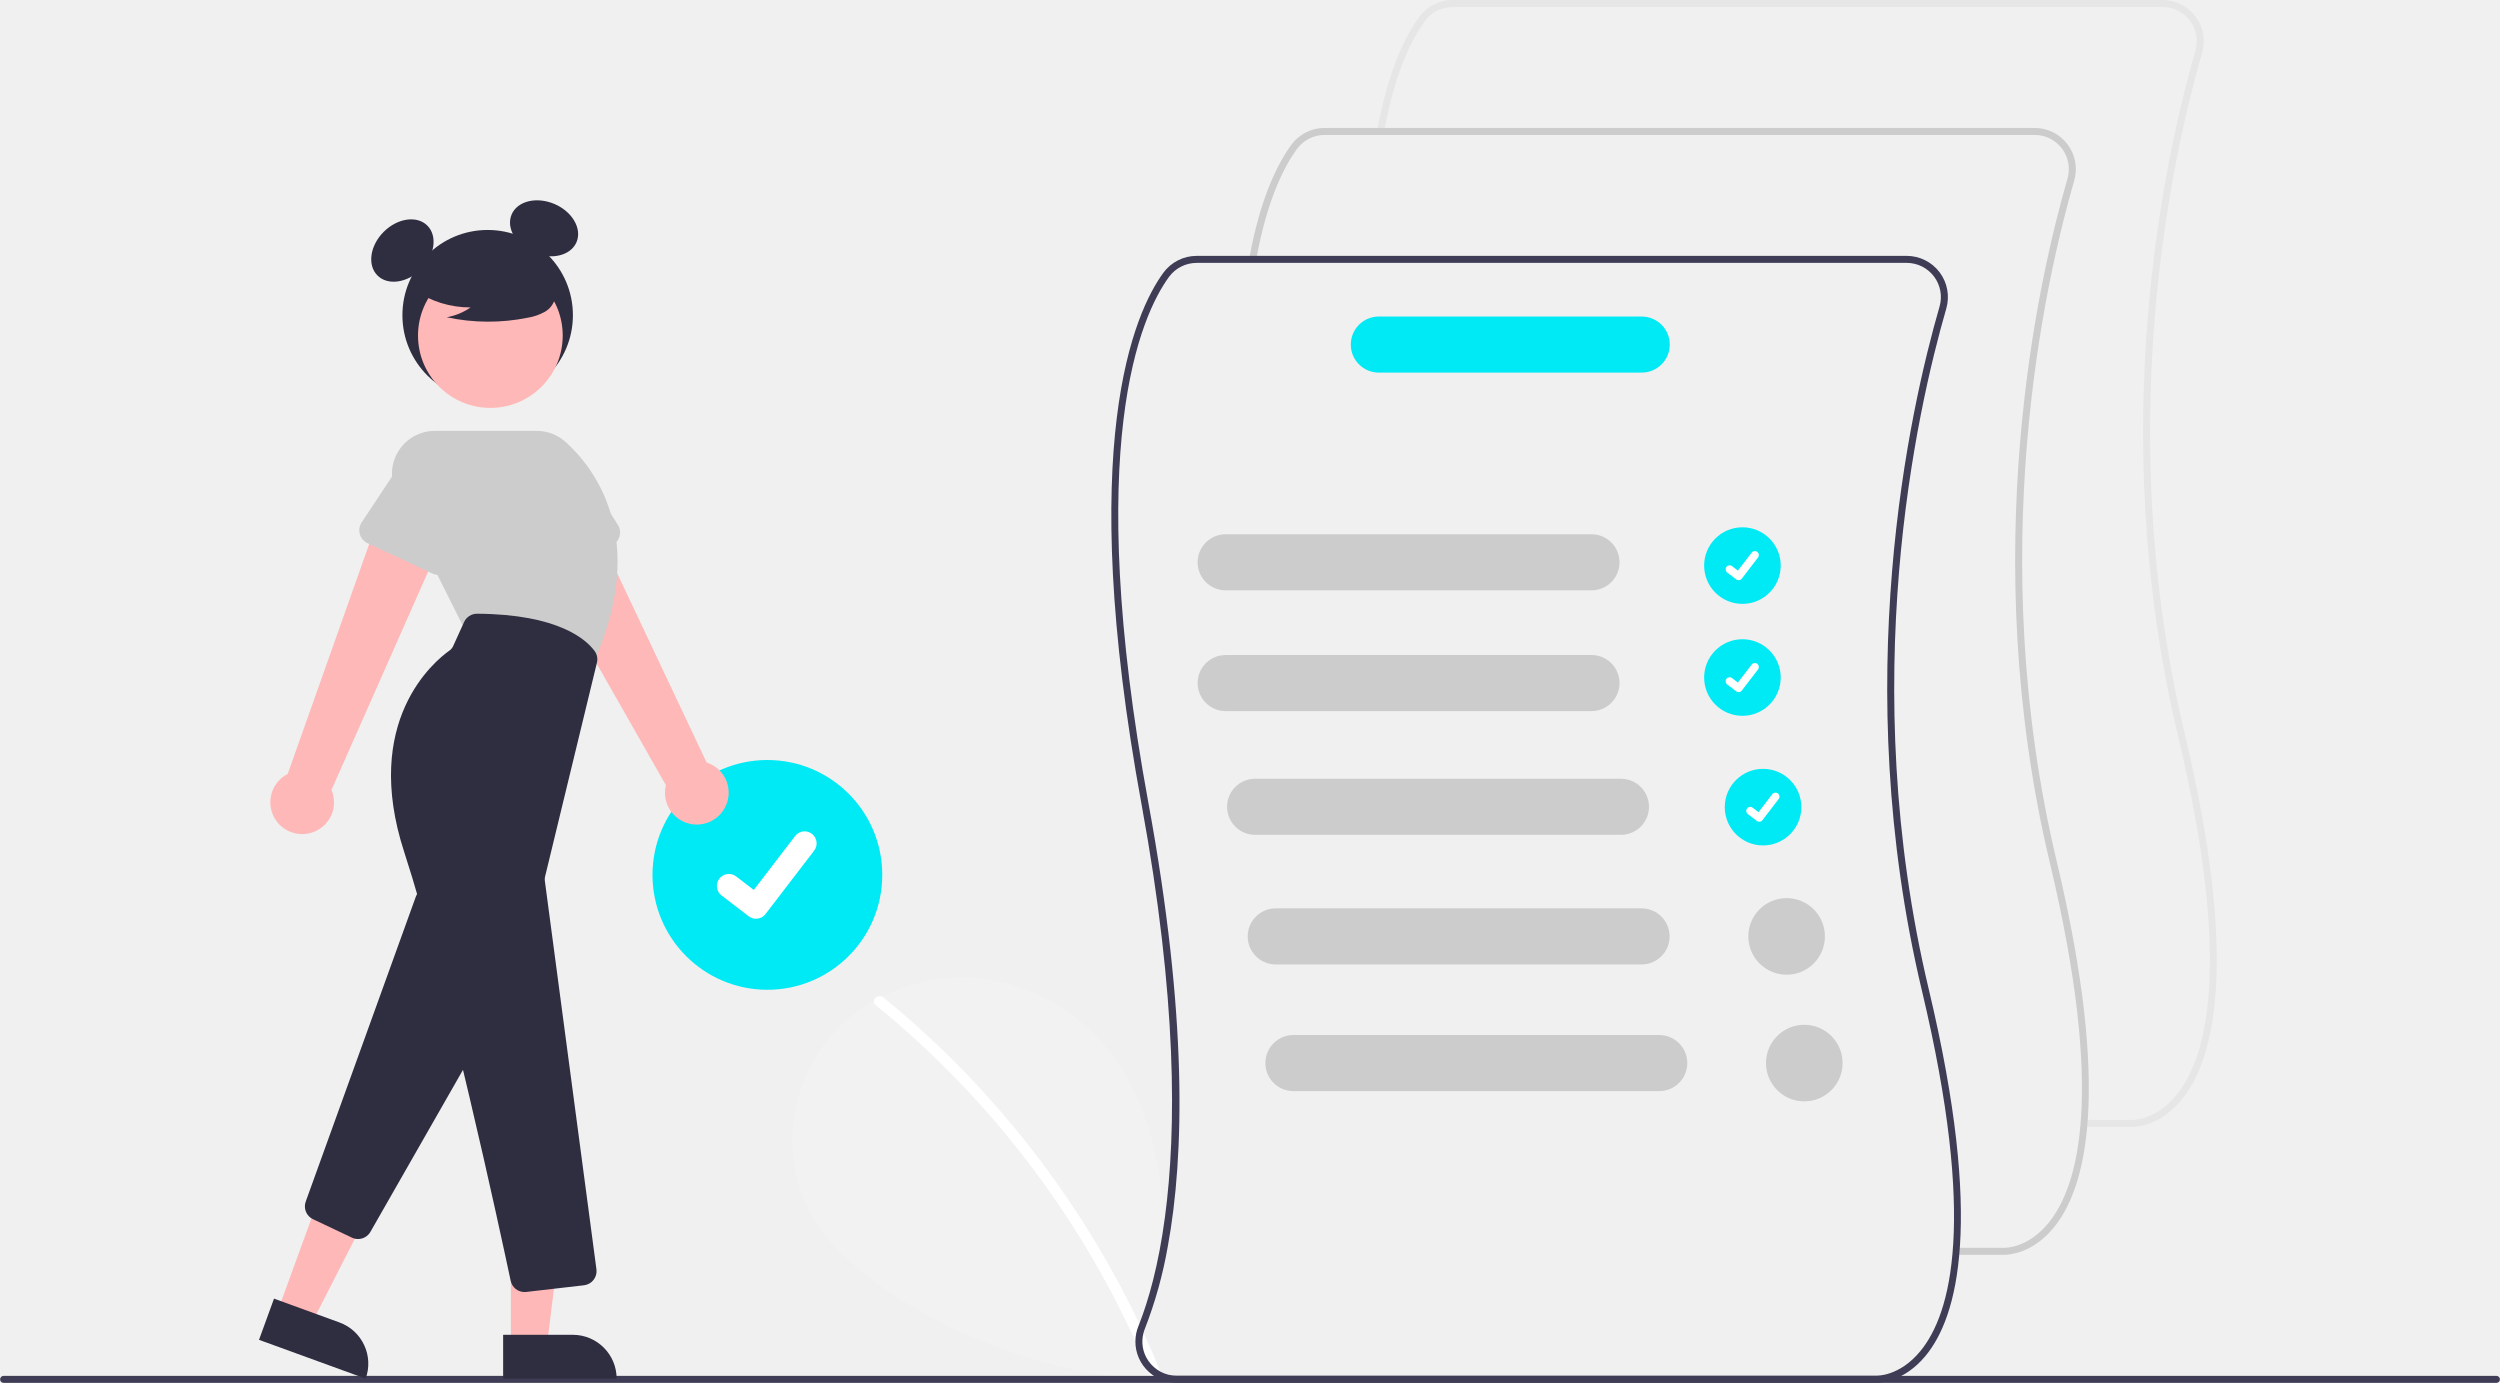
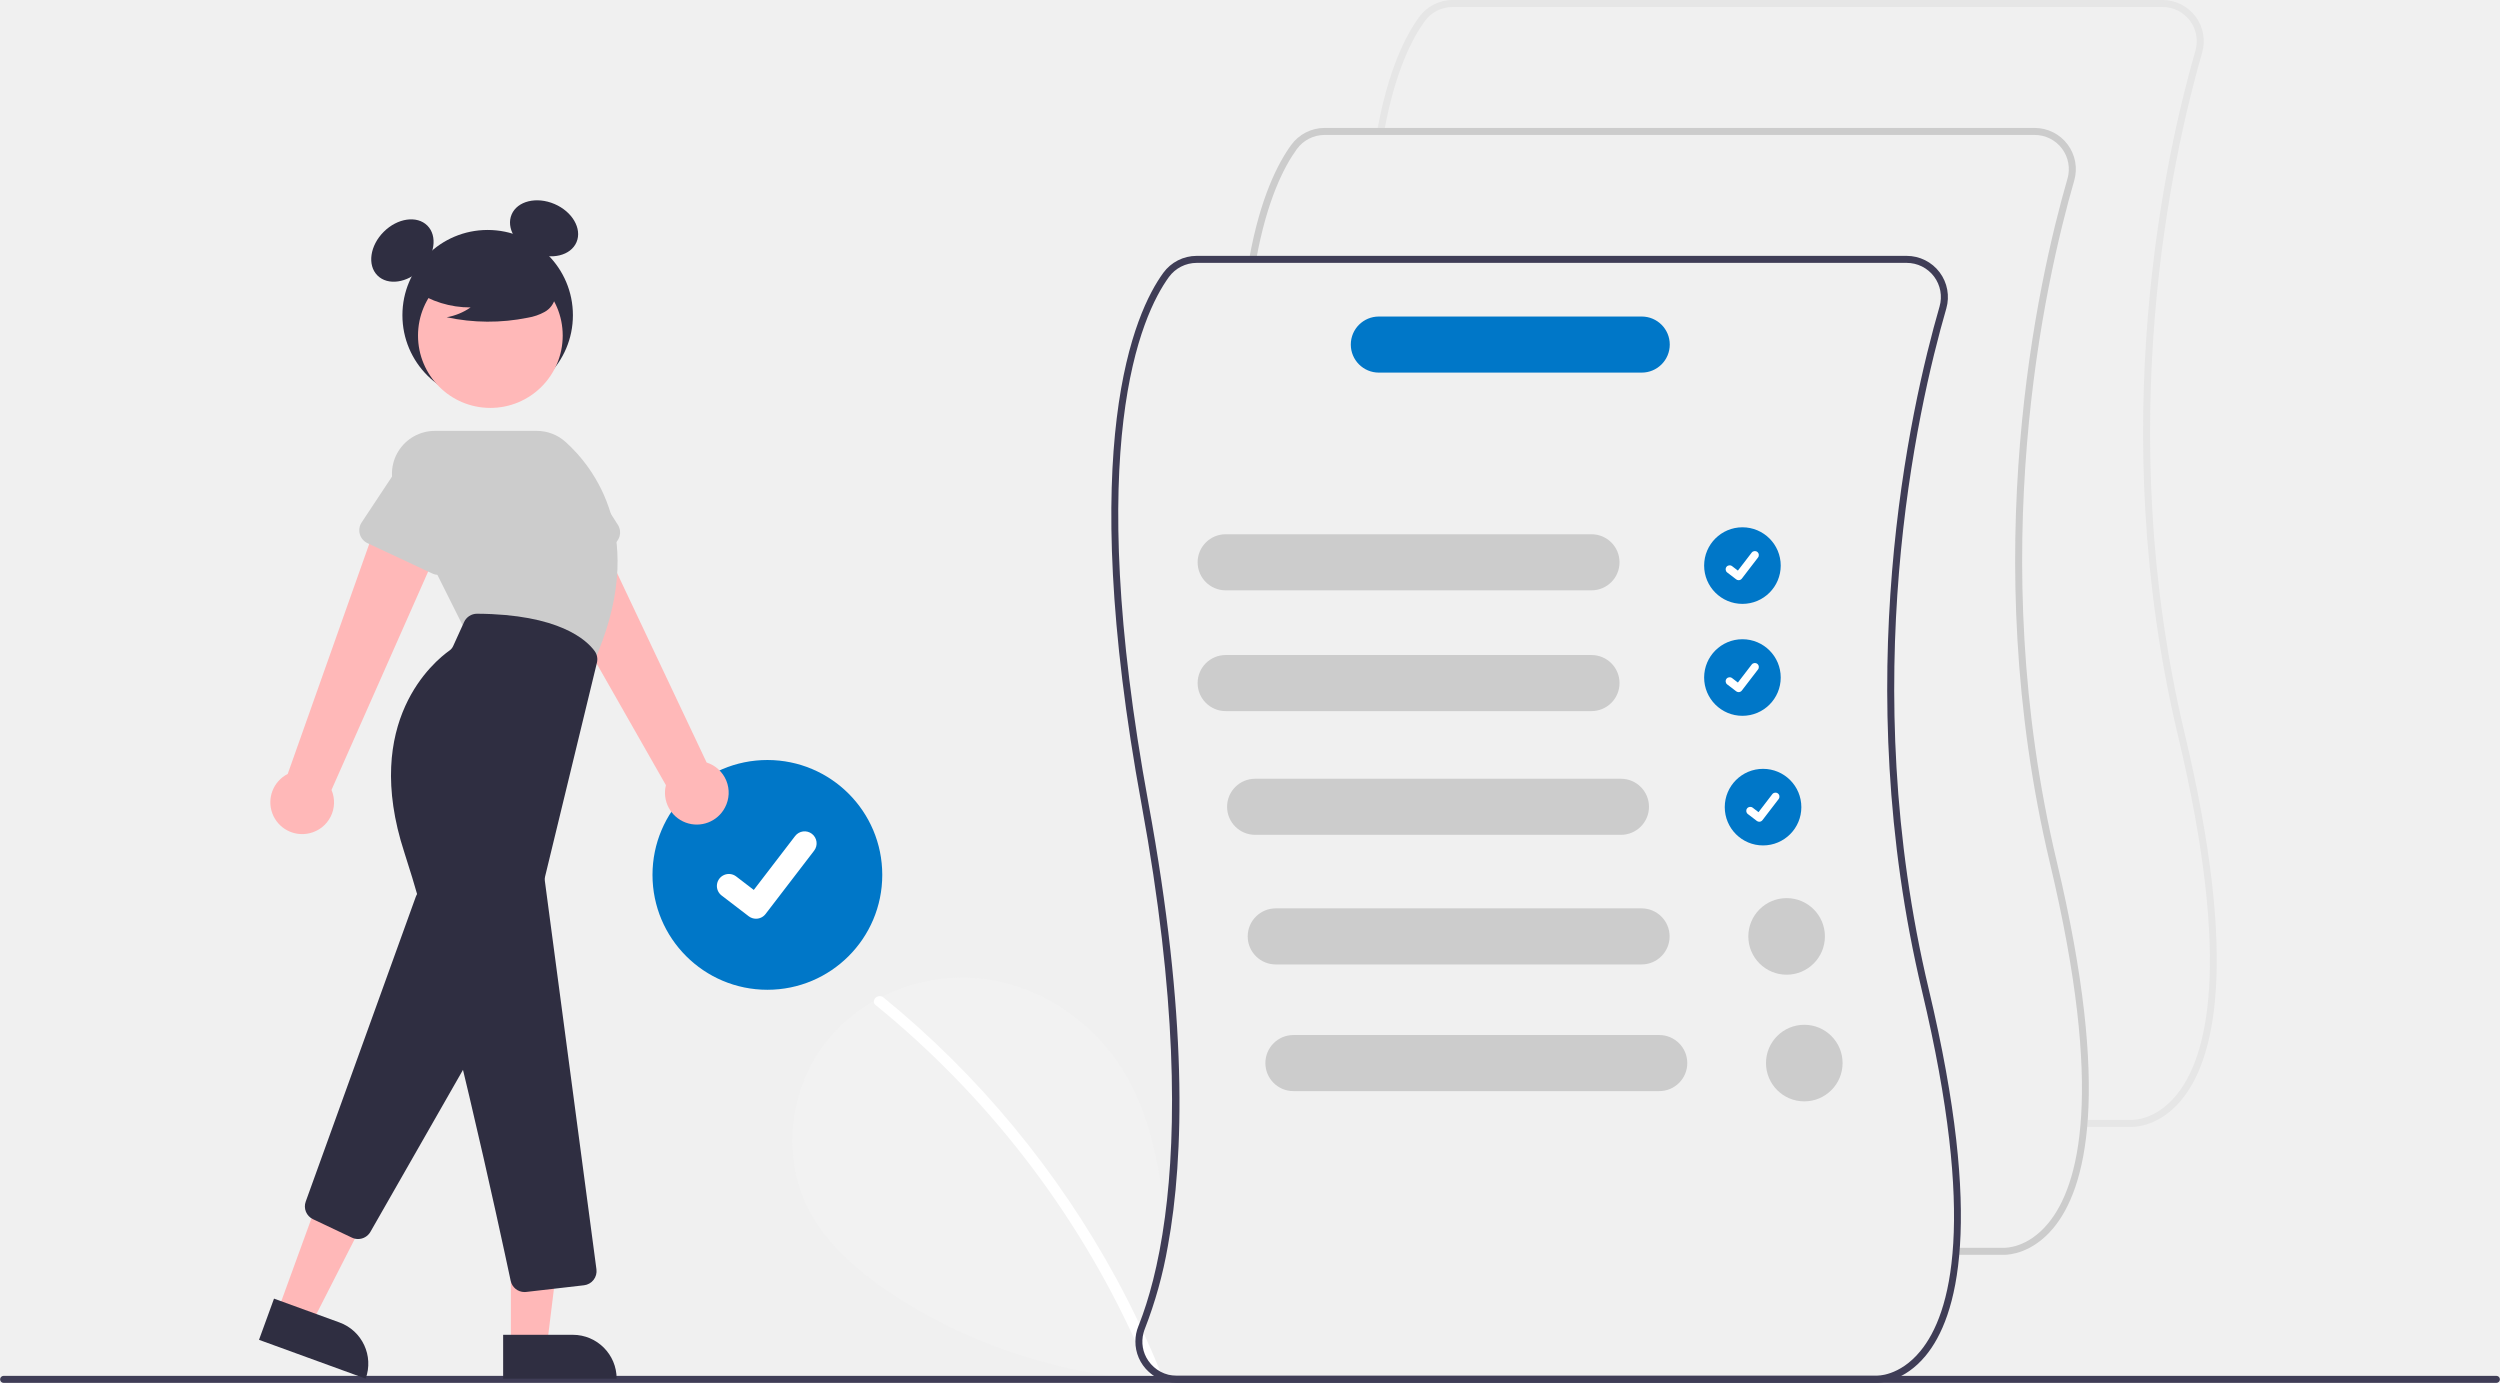
<svg xmlns="http://www.w3.org/2000/svg" data-name="Layer 1" width="848.675" height="469.443" viewBox="0 0 848.675 469.443">
  <path d="M612.366,682.319a207.534,207.534,0,0,1-40.54,1.96c-32.66-1.65-64.78-11.15-92.23-29.01-12.17-7.92-23.78-17.65-30.08-30.72-8.55-17.75-5.56-40.22,6.65-55.68a56.015,56.015,0,0,1,16.14-13.77c.92-.52,1.86-1.02,2.81-1.5a60.557,60.557,0,0,1,33.48-6.13c19.58,2.14,37.65,14.1,48.09,30.81,9.3,14.9,12.54,32.48,14.45,50.1.36,3.32.67,6.65.97,9.96a146.38,146.38,0,0,1-7.81,28.06,9.811,9.811,0,0,0-.44,1.36q3,6.51,5.71,13.14a11.557,11.557,0,0,0,5.53,1.4h37.19Z" transform="translate(-175.6623 -215.2787)" fill="#f2f2f2" />
  <path d="M568.795,683.169a2.033,2.033,0,0,1-2.7-1.06c-.16-.38-.31-.76-.47-1.14q-2.16-5.25-4.53-10.4a316.784,316.784,0,0,0-88.17-114.1,1.478,1.478,0,0,1-.62-1.37,2.032,2.032,0,0,1,2.81-1.5,1.927,1.927,0,0,1,.42.26,317.52,317.52,0,0,1,44.26,43.95,322.504,322.504,0,0,1,34.91,51.66q4.065,7.5,7.72,15.21c.48,1.02.96,2.05,1.43,3.08q3,6.51,5.71,13.14c.03.07.06.15.09.22A1.48,1.48,0,0,1,568.795,683.169Z" transform="translate(-175.6623 -215.2787)" fill="#fff" />
-   <circle cx="260.503" cy="297" r="39" fill="#00eaf5" />
+   <circle cx="260.503" cy="297" r="39" fill="#0077c8" />
  <path d="M432.3,527.156a4.045,4.045,0,0,1-2.434-.808l-.044-.033-9.165-7.017a4.072,4.072,0,1,1,4.953-6.464l5.937,4.552,14.029-18.296a4.072,4.072,0,0,1,5.709-.754l-.087.118.089-.117a4.076,4.076,0,0,1,.754,5.709l-16.502,21.52A4.074,4.074,0,0,1,432.3,527.156Z" transform="translate(-175.6623 -215.2787)" fill="#fff" />
  <path d="M1023.147,684.721H176.853a1.191,1.191,0,0,1,0-2.381h846.294a1.191,1.191,0,0,1,0,2.381Z" transform="translate(-175.6623 -215.2787)" fill="#3f3d56" />
  <circle cx="165.546" cy="107.005" r="28.94" fill="#2f2e41" />
  <ellipse cx="312.268" cy="300.329" rx="11.975" ry="8.981" transform="translate(-296.5657 93.49262) rotate(-45)" fill="#2f2e41" />
  <ellipse cx="360.359" cy="292.785" rx="8.981" ry="11.975" transform="translate(-226.111 293.8836) rotate(-66.86956)" fill="#2f2e41" />
  <path d="M421.794,489.366A10.743,10.743,0,0,0,415.541,474.126l-41.816-88.459L354.597,399.08l47.119,82.735a10.801,10.801,0,0,0,20.078,7.551Z" transform="translate(-175.6623 -215.2787)" fill="#ffb8b8" />
  <path d="M383.314,400.425l-22.209,9.931a4.817,4.817,0,0,1-6.604-3.096l-6.549-23.353a13.377,13.377,0,0,1,24.456-10.85l13.001,20.382a4.817,4.817,0,0,1-2.095,6.986Z" transform="translate(-175.6623 -215.2787)" fill="#ccc" />
  <path d="M280.747,498.136a10.743,10.743,0,0,0,7.445-14.694l39.602-89.472-22.655-5.706L273.335,478.006a10.801,10.801,0,0,0,7.412,20.13Z" transform="translate(-175.6623 -215.2787)" fill="#ffb8b8" />
  <polygon points="94.289 445.033 105.809 449.227 127.47 406.789 110.467 400.599 94.289 445.033" fill="#ffb8b8" />
  <path d="M264.972,662.263h38.531a0,0,0,0,1,0,0v14.887a0,0,0,0,1,0,0H279.859A14.887,14.887,0,0,1,264.972,662.263v0A0,0,0,0,1,264.972,662.263Z" transform="translate(146.5349 1180.966) rotate(-159.9935)" fill="#2f2e41" />
  <path d="M297.2,635.89a4.774,4.774,0,0,1-2.044-.459l-13.239-6.271a4.799,4.799,0,0,1-2.469-5.99L316.812,519.702a4.817,4.817,0,0,1,8.661-.841l19.762,32.937a4.822,4.822,0,0,1,.052,4.868l-43.887,76.802A4.84,4.84,0,0,1,297.2,635.89Z" transform="translate(-175.6623 -215.2787)" fill="#2f2e41" />
  <circle cx="166.464" cy="113.913" r="24.561" fill="#ffb8b8" />
  <path d="M376.873,440.862,333.385,428.902l-23.13-46.259A14.576,14.576,0,0,1,323.293,361.549h34.599a14.557,14.557,0,0,1,9.73,3.721c9.281,8.315,28.781,32.285,9.439,75.173Z" transform="translate(-175.6623 -215.2787)" fill="#ccc" />
  <path d="M322.433,409.971l-22.033-10.314a4.817,4.817,0,0,1-1.974-7.022l13.39-20.223a13.377,13.377,0,0,1,24.198,11.413l-6.924,23.163a4.817,4.817,0,0,1-6.657,2.982Z" transform="translate(-175.6623 -215.2787)" fill="#ccc" />
  <polygon points="173.428 456.629 185.687 456.629 191.52 409.341 173.425 409.342 173.428 456.629" fill="#ffb8b8" />
  <path d="M346.463,668.404h38.531a0,0,0,0,1,0,0v14.887a0,0,0,0,1,0,0H361.35A14.887,14.887,0,0,1,346.463,668.404v0A0,0,0,0,1,346.463,668.404Z" transform="translate(555.8252 1136.4) rotate(179.9974)" fill="#2f2e41" />
  <path d="M353.719,653.888a4.791,4.791,0,0,1-4.698-3.814c-3.524-16.604-21.826-101.651-36.111-145.459-14.534-44.57,10.218-64.872,15.328-68.489a3.763,3.763,0,0,0,1.253-1.513l3.712-8.166a4.834,4.834,0,0,1,4.397-2.827h.03c27.829.166,37.184,8.939,39.914,12.703a4.761,4.761,0,0,1,.754,3.926l-17.608,72.645a3.75,3.75,0,0,0-.073,1.377L378.136,646.171a4.818,4.818,0,0,1-4.223,5.42l-19.629,2.264A4.923,4.923,0,0,1,353.719,653.888Z" transform="translate(-175.6623 -215.2787)" fill="#2f2e41" />
  <path d="M316.318,313.743a33.405,33.405,0,0,0,19.091,5.9,20.471,20.471,0,0,1-8.114,3.338,67.359,67.359,0,0,0,27.514.155,17.807,17.807,0,0,0,5.76-1.978,7.289,7.289,0,0,0,3.555-4.755c.604-3.449-2.083-6.582-4.876-8.693A35.967,35.967,0,0,0,329.024,301.67c-3.376.873-6.759,2.347-8.951,5.059s-2.843,6.891-.753,9.684Z" transform="translate(-175.6623 -215.2787)" fill="#2f2e41" />
-   <circle cx="591.503" cy="192" r="13" fill="#00eaf5" />
+   <circle cx="591.503" cy="192" r="13" fill="#0077c8" />
  <path d="M765.877,412.238a1.348,1.348,0,0,1-.811-.269l-.015-.011-3.055-2.339a1.357,1.357,0,1,1,1.651-2.155l1.979,1.517,4.676-6.099a1.357,1.357,0,0,1,1.903-.251l-.029.039.03-.039a1.359,1.359,0,0,1,.251,1.903l-5.501,7.173A1.358,1.358,0,0,1,765.877,412.238Z" transform="translate(-175.6623 -215.2787)" fill="#fff" />
-   <circle cx="591.503" cy="230" r="13" fill="#00eaf5" />
+   <circle cx="591.503" cy="230" r="13" fill="#0077c8" />
  <path d="M765.877,450.238a1.348,1.348,0,0,1-.811-.269l-.015-.011-3.055-2.339a1.357,1.357,0,1,1,1.651-2.155l1.979,1.517,4.676-6.099a1.357,1.357,0,0,1,1.903-.251l-.029.039.03-.039a1.359,1.359,0,0,1,.251,1.903l-5.501,7.173A1.358,1.358,0,0,1,765.877,450.238Z" transform="translate(-175.6623 -215.2787)" fill="#fff" />
-   <circle cx="598.503" cy="274" r="13" fill="#00eaf5" />
+   <circle cx="598.503" cy="274" r="13" fill="#0077c8" />
  <path d="M772.877,494.238a1.348,1.348,0,0,1-.811-.269l-.015-.011-3.055-2.339a1.357,1.357,0,1,1,1.651-2.155l1.979,1.517,4.676-6.099a1.357,1.357,0,0,1,1.903-.251l-.029.039.03-.039a1.359,1.359,0,0,1,.251,1.903l-5.501,7.173A1.358,1.358,0,0,1,772.877,494.238Z" transform="translate(-175.6623 -215.2787)" fill="#fff" />
  <path d="M899.521,597.818c-.135,0-.22-.003-.249-.005l-16.14.002v-2.38h16.198c.375.013,8.027.229,15.076-8.325,10.506-12.749,19.133-44.31.573-122.264-24.957-104.821-4.142-197.424,5.966-232.372a11.604,11.604,0,0,0-11.164-14.816H668.747a11.656,11.656,0,0,0-9.399,4.784c-4.282,5.89-10.158,17.205-13.835,37.665l-2.342-.421c3.757-20.904,9.824-32.552,14.252-38.643a14.041,14.041,0,0,1,11.324-5.765H909.781a13.984,13.984,0,0,1,13.451,17.856c-10.056,34.767-30.763,126.89-5.937,231.16,18.821,79.051,9.773,111.295-1.131,124.425C908.971,597.379,901.046,597.818,899.521,597.818Z" transform="translate(-175.6623 -215.2787)" fill="#e6e6e6" />
  <path d="M856.092,641.248c-.135,0-.22-.003-.249-.005l-16.14.002v-2.38h16.198c.377.012,8.027.229,15.076-8.325,10.506-12.749,19.133-44.31.573-122.264-24.957-104.821-4.142-197.424,5.966-232.372a11.604,11.604,0,0,0-11.164-14.816H625.317a11.656,11.656,0,0,0-9.399,4.784c-4.282,5.89-10.158,17.205-13.835,37.665l-2.342-.421c3.757-20.904,9.824-32.552,14.252-38.643a14.041,14.041,0,0,1,11.324-5.765H866.352a13.984,13.984,0,0,1,13.451,17.856c-10.056,34.767-30.763,126.89-5.937,231.16,18.821,79.051,9.773,111.295-1.131,124.425C865.542,640.809,857.617,641.248,856.092,641.248Z" transform="translate(-175.6623 -215.2787)" fill="#ccc" />
  <path d="M830.435,551.159c-24.83-104.27-4.12-196.4,5.94-231.16a13.994,13.994,0,0,0-13.45-17.86H581.886a14.031,14.031,0,0,0-11.32,5.76c-9.73,13.38-29.92,57.75-7.37,180.52,12.06,65.68,11.88,110.46,7.94,139.96-2.21,16.61-5.62,28.37-8.71,36.3l-.33.84a13.639,13.639,0,0,0-1,5.05,13.834,13.834,0,0,0,4.53,10.4,13.243,13.243,0,0,0,3.17,2.2,13.412,13.412,0,0,0,3.03,1.11,13.676,13.676,0,0,0,3.27.39H812.415c.03,0,.11.01.25.01,1.52,0,9.45-.44,16.64-9.1C840.205,662.449,849.255,630.209,830.435,551.159Zm-2.89,122.81c-7.05,8.56-14.7,8.34-15.07,8.33H575.096a11.636,11.636,0,0,1-9.63-5.11,11.367,11.367,0,0,1-1.61-9.43,9.811,9.811,0,0,1,.44-1.36,146.38,146.38,0,0,0,7.81-28.06c5.64-30.75,6.69-78.2-6.57-150.35-22.38-121.86-2.59-165.56,6.95-178.69a11.681,11.681,0,0,1,9.4-4.78H822.925a11.604,11.604,0,0,1,11.16,14.81c-10.11,34.95-30.92,127.56-5.96,232.38C846.685,629.659,838.055,661.219,827.545,673.969Z" transform="translate(-175.6623 -215.2787)" fill="#3f3d56" />
  <path d="M715.925,415.679h-124.186a9.519,9.519,0,1,1,0-19.038h124.186a9.519,9.519,0,1,1,0,19.038Z" transform="translate(-175.6623 -215.2787)" fill="#ccc" />
  <path d="M715.925,456.679h-124.186a9.519,9.519,0,1,1,0-19.038h124.186a9.519,9.519,0,1,1,0,19.038Z" transform="translate(-175.6623 -215.2787)" fill="#ccc" />
  <path d="M725.925,498.679h-124.186a9.519,9.519,0,1,1,0-19.038h124.186a9.519,9.519,0,1,1,0,19.038Z" transform="translate(-175.6623 -215.2787)" fill="#ccc" />
  <path d="M732.925,542.679h-124.186a9.519,9.519,0,1,1,0-19.038h124.186a9.519,9.519,0,1,1,0,19.038Z" transform="translate(-175.6623 -215.2787)" fill="#ccc" />
-   <path d="M732.977,341.769h-89.239a9.519,9.519,0,1,1,0-19.038h89.239a9.519,9.519,0,1,1,0,19.038Z" transform="translate(-175.6623 -215.2787)" fill="#00eaf5" />
+   <path d="M732.977,341.769h-89.239a9.519,9.519,0,1,1,0-19.038h89.239a9.519,9.519,0,1,1,0,19.038Z" transform="translate(-175.6623 -215.2787)" fill="#0077c8" />
  <circle cx="606.503" cy="317.882" r="13" fill="#ccc" />
  <path d="M738.925,585.679h-124.186a9.519,9.519,0,1,1,0-19.038h124.186a9.519,9.519,0,1,1,0,19.038Z" transform="translate(-175.6623 -215.2787)" fill="#ccc" />
  <circle cx="612.503" cy="360.882" r="13" fill="#ccc" />
</svg>
